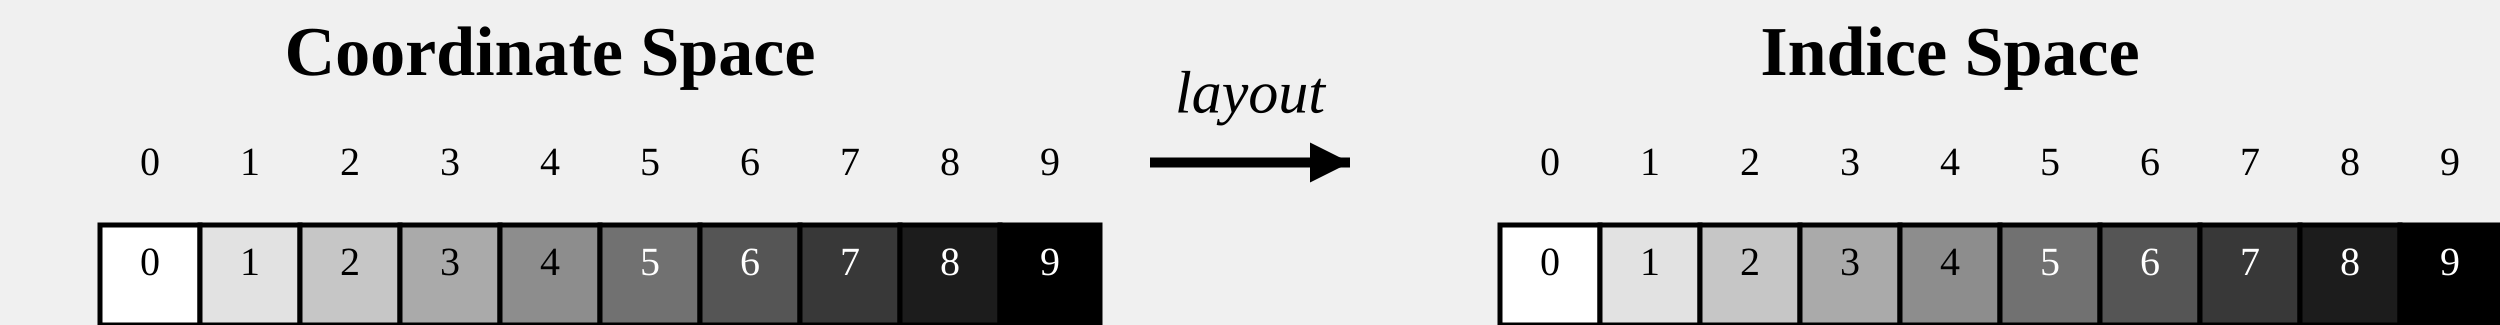
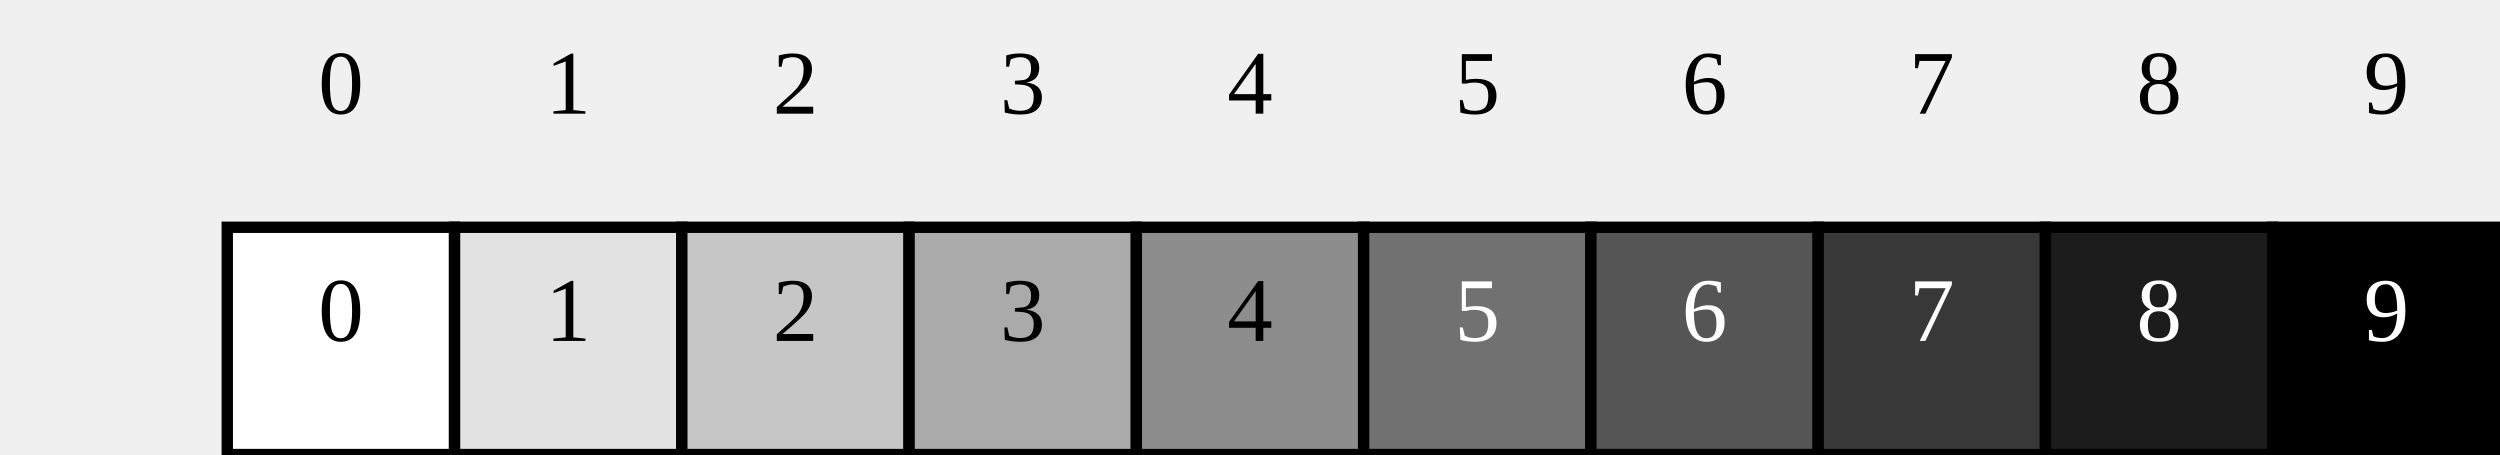
- <svg xmlns="http://www.w3.org/2000/svg" baseProfile="full" height="65" version="1.1" width="500">
+ <svg xmlns="http://www.w3.org/2000/svg" baseProfile="full" height="40" version="1.1" width="220">
  <defs />
-   <text fill="black" font-size="14px" font-weight="bold" text-anchor="middle" x="110.0" y="15">Coordinate Space</text>
-   <g id="coord_space" transform="translate(0, 25)">
-     <defs />
-     <rect fill="rgb(255,255,255)" height="20" stroke="black" width="20" x="20" y="20" />
-     <text alignment-baseline="central" fill="black" font-size="8px" text-anchor="middle" x="30" y="30">0</text>
-     <rect fill="rgb(226,226,226)" height="20" stroke="black" width="20" x="40" y="20" />
-     <text alignment-baseline="central" fill="black" font-size="8px" text-anchor="middle" x="50" y="30">1</text>
-     <rect fill="rgb(198,198,198)" height="20" stroke="black" width="20" x="60" y="20" />
-     <text alignment-baseline="central" fill="black" font-size="8px" text-anchor="middle" x="70" y="30">2</text>
-     <rect fill="rgb(170,170,170)" height="20" stroke="black" width="20" x="80" y="20" />
-     <text alignment-baseline="central" fill="black" font-size="8px" text-anchor="middle" x="90" y="30">3</text>
-     <rect fill="rgb(141,141,141)" height="20" stroke="black" width="20" x="100" y="20" />
-     <text alignment-baseline="central" fill="black" font-size="8px" text-anchor="middle" x="110" y="30">4</text>
-     <rect fill="rgb(113,113,113)" height="20" stroke="black" width="20" x="120" y="20" />
-     <text alignment-baseline="central" fill="white" font-size="8px" text-anchor="middle" x="130" y="30">5</text>
-     <rect fill="rgb(85,85,85)" height="20" stroke="black" width="20" x="140" y="20" />
-     <text alignment-baseline="central" fill="white" font-size="8px" text-anchor="middle" x="150" y="30">6</text>
-     <rect fill="rgb(56,56,56)" height="20" stroke="black" width="20" x="160" y="20" />
-     <text alignment-baseline="central" fill="white" font-size="8px" text-anchor="middle" x="170" y="30">7</text>
-     <rect fill="rgb(28,28,28)" height="20" stroke="black" width="20" x="180" y="20" />
-     <text alignment-baseline="central" fill="white" font-size="8px" text-anchor="middle" x="190" y="30">8</text>
-     <rect fill="rgb(0,0,0)" height="20" stroke="black" width="20" x="200" y="20" />
-     <text alignment-baseline="central" fill="white" font-size="8px" text-anchor="middle" x="210" y="30">9</text>
-     <text alignment-baseline="central" font-size="8px" text-anchor="middle" x="30" y="10">0</text>
-     <text alignment-baseline="central" font-size="8px" text-anchor="middle" x="50" y="10">1</text>
-     <text alignment-baseline="central" font-size="8px" text-anchor="middle" x="70" y="10">2</text>
-     <text alignment-baseline="central" font-size="8px" text-anchor="middle" x="90" y="10">3</text>
-     <text alignment-baseline="central" font-size="8px" text-anchor="middle" x="110" y="10">4</text>
-     <text alignment-baseline="central" font-size="8px" text-anchor="middle" x="130" y="10">5</text>
-     <text alignment-baseline="central" font-size="8px" text-anchor="middle" x="150" y="10">6</text>
-     <text alignment-baseline="central" font-size="8px" text-anchor="middle" x="170" y="10">7</text>
-     <text alignment-baseline="central" font-size="8px" text-anchor="middle" x="190" y="10">8</text>
-     <text alignment-baseline="central" font-size="8px" text-anchor="middle" x="210" y="10">9</text>
-   </g>
-   <text fill="black" font-size="14px" font-weight="bold" text-anchor="middle" x="390.0" y="15">Indice Space</text>
-   <g id="indice_space" transform="translate(280, 25)">
-     <defs />
-     <rect fill="rgb(255,255,255)" height="20" stroke="black" width="20" x="20" y="20" />
-     <text alignment-baseline="central" fill="black" font-size="8px" text-anchor="middle" x="30" y="30">0</text>
-     <rect fill="rgb(226,226,226)" height="20" stroke="black" width="20" x="40" y="20" />
-     <text alignment-baseline="central" fill="black" font-size="8px" text-anchor="middle" x="50" y="30">1</text>
-     <rect fill="rgb(198,198,198)" height="20" stroke="black" width="20" x="60" y="20" />
-     <text alignment-baseline="central" fill="black" font-size="8px" text-anchor="middle" x="70" y="30">2</text>
-     <rect fill="rgb(170,170,170)" height="20" stroke="black" width="20" x="80" y="20" />
-     <text alignment-baseline="central" fill="black" font-size="8px" text-anchor="middle" x="90" y="30">3</text>
-     <rect fill="rgb(141,141,141)" height="20" stroke="black" width="20" x="100" y="20" />
-     <text alignment-baseline="central" fill="black" font-size="8px" text-anchor="middle" x="110" y="30">4</text>
-     <rect fill="rgb(113,113,113)" height="20" stroke="black" width="20" x="120" y="20" />
-     <text alignment-baseline="central" fill="white" font-size="8px" text-anchor="middle" x="130" y="30">5</text>
-     <rect fill="rgb(85,85,85)" height="20" stroke="black" width="20" x="140" y="20" />
-     <text alignment-baseline="central" fill="white" font-size="8px" text-anchor="middle" x="150" y="30">6</text>
-     <rect fill="rgb(56,56,56)" height="20" stroke="black" width="20" x="160" y="20" />
-     <text alignment-baseline="central" fill="white" font-size="8px" text-anchor="middle" x="170" y="30">7</text>
-     <rect fill="rgb(28,28,28)" height="20" stroke="black" width="20" x="180" y="20" />
-     <text alignment-baseline="central" fill="white" font-size="8px" text-anchor="middle" x="190" y="30">8</text>
-     <rect fill="rgb(0,0,0)" height="20" stroke="black" width="20" x="200" y="20" />
-     <text alignment-baseline="central" fill="white" font-size="8px" text-anchor="middle" x="210" y="30">9</text>
-     <text alignment-baseline="central" font-size="8px" text-anchor="middle" x="30" y="10">0</text>
-     <text alignment-baseline="central" font-size="8px" text-anchor="middle" x="50" y="10">1</text>
-     <text alignment-baseline="central" font-size="8px" text-anchor="middle" x="70" y="10">2</text>
-     <text alignment-baseline="central" font-size="8px" text-anchor="middle" x="90" y="10">3</text>
-     <text alignment-baseline="central" font-size="8px" text-anchor="middle" x="110" y="10">4</text>
-     <text alignment-baseline="central" font-size="8px" text-anchor="middle" x="130" y="10">5</text>
-     <text alignment-baseline="central" font-size="8px" text-anchor="middle" x="150" y="10">6</text>
-     <text alignment-baseline="central" font-size="8px" text-anchor="middle" x="170" y="10">7</text>
-     <text alignment-baseline="central" font-size="8px" text-anchor="middle" x="190" y="10">8</text>
-     <text alignment-baseline="central" font-size="8px" text-anchor="middle" x="210" y="10">9</text>
-   </g>
-   <line stroke="black" stroke-width="2" x1="230" x2="270" y1="32.5" y2="32.5" />
-   <polygon fill="black" points="270,32.5 262,28.5 262,36.5" />
-   <text font-size="12px" font-style="italic" text-anchor="middle" x="250.0" y="22.5">layout</text>
+   <rect fill="rgb(255,255,255)" height="20" stroke="black" width="20" x="20" y="20" />
+   <text alignment-baseline="central" fill="black" font-size="8px" text-anchor="middle" x="30" y="30">0</text>
+   <rect fill="rgb(226,226,226)" height="20" stroke="black" width="20" x="40" y="20" />
+   <text alignment-baseline="central" fill="black" font-size="8px" text-anchor="middle" x="50" y="30">1</text>
+   <rect fill="rgb(198,198,198)" height="20" stroke="black" width="20" x="60" y="20" />
+   <text alignment-baseline="central" fill="black" font-size="8px" text-anchor="middle" x="70" y="30">2</text>
+   <rect fill="rgb(170,170,170)" height="20" stroke="black" width="20" x="80" y="20" />
+   <text alignment-baseline="central" fill="black" font-size="8px" text-anchor="middle" x="90" y="30">3</text>
+   <rect fill="rgb(141,141,141)" height="20" stroke="black" width="20" x="100" y="20" />
+   <text alignment-baseline="central" fill="black" font-size="8px" text-anchor="middle" x="110" y="30">4</text>
+   <rect fill="rgb(113,113,113)" height="20" stroke="black" width="20" x="120" y="20" />
+   <text alignment-baseline="central" fill="white" font-size="8px" text-anchor="middle" x="130" y="30">5</text>
+   <rect fill="rgb(85,85,85)" height="20" stroke="black" width="20" x="140" y="20" />
+   <text alignment-baseline="central" fill="white" font-size="8px" text-anchor="middle" x="150" y="30">6</text>
+   <rect fill="rgb(56,56,56)" height="20" stroke="black" width="20" x="160" y="20" />
+   <text alignment-baseline="central" fill="white" font-size="8px" text-anchor="middle" x="170" y="30">7</text>
+   <rect fill="rgb(28,28,28)" height="20" stroke="black" width="20" x="180" y="20" />
+   <text alignment-baseline="central" fill="white" font-size="8px" text-anchor="middle" x="190" y="30">8</text>
+   <rect fill="rgb(0,0,0)" height="20" stroke="black" width="20" x="200" y="20" />
+   <text alignment-baseline="central" fill="white" font-size="8px" text-anchor="middle" x="210" y="30">9</text>
+   <text alignment-baseline="central" font-size="8px" text-anchor="middle" x="30" y="10">0</text>
+   <text alignment-baseline="central" font-size="8px" text-anchor="middle" x="50" y="10">1</text>
+   <text alignment-baseline="central" font-size="8px" text-anchor="middle" x="70" y="10">2</text>
+   <text alignment-baseline="central" font-size="8px" text-anchor="middle" x="90" y="10">3</text>
+   <text alignment-baseline="central" font-size="8px" text-anchor="middle" x="110" y="10">4</text>
+   <text alignment-baseline="central" font-size="8px" text-anchor="middle" x="130" y="10">5</text>
+   <text alignment-baseline="central" font-size="8px" text-anchor="middle" x="150" y="10">6</text>
+   <text alignment-baseline="central" font-size="8px" text-anchor="middle" x="170" y="10">7</text>
+   <text alignment-baseline="central" font-size="8px" text-anchor="middle" x="190" y="10">8</text>
+   <text alignment-baseline="central" font-size="8px" text-anchor="middle" x="210" y="10">9</text>
</svg>
